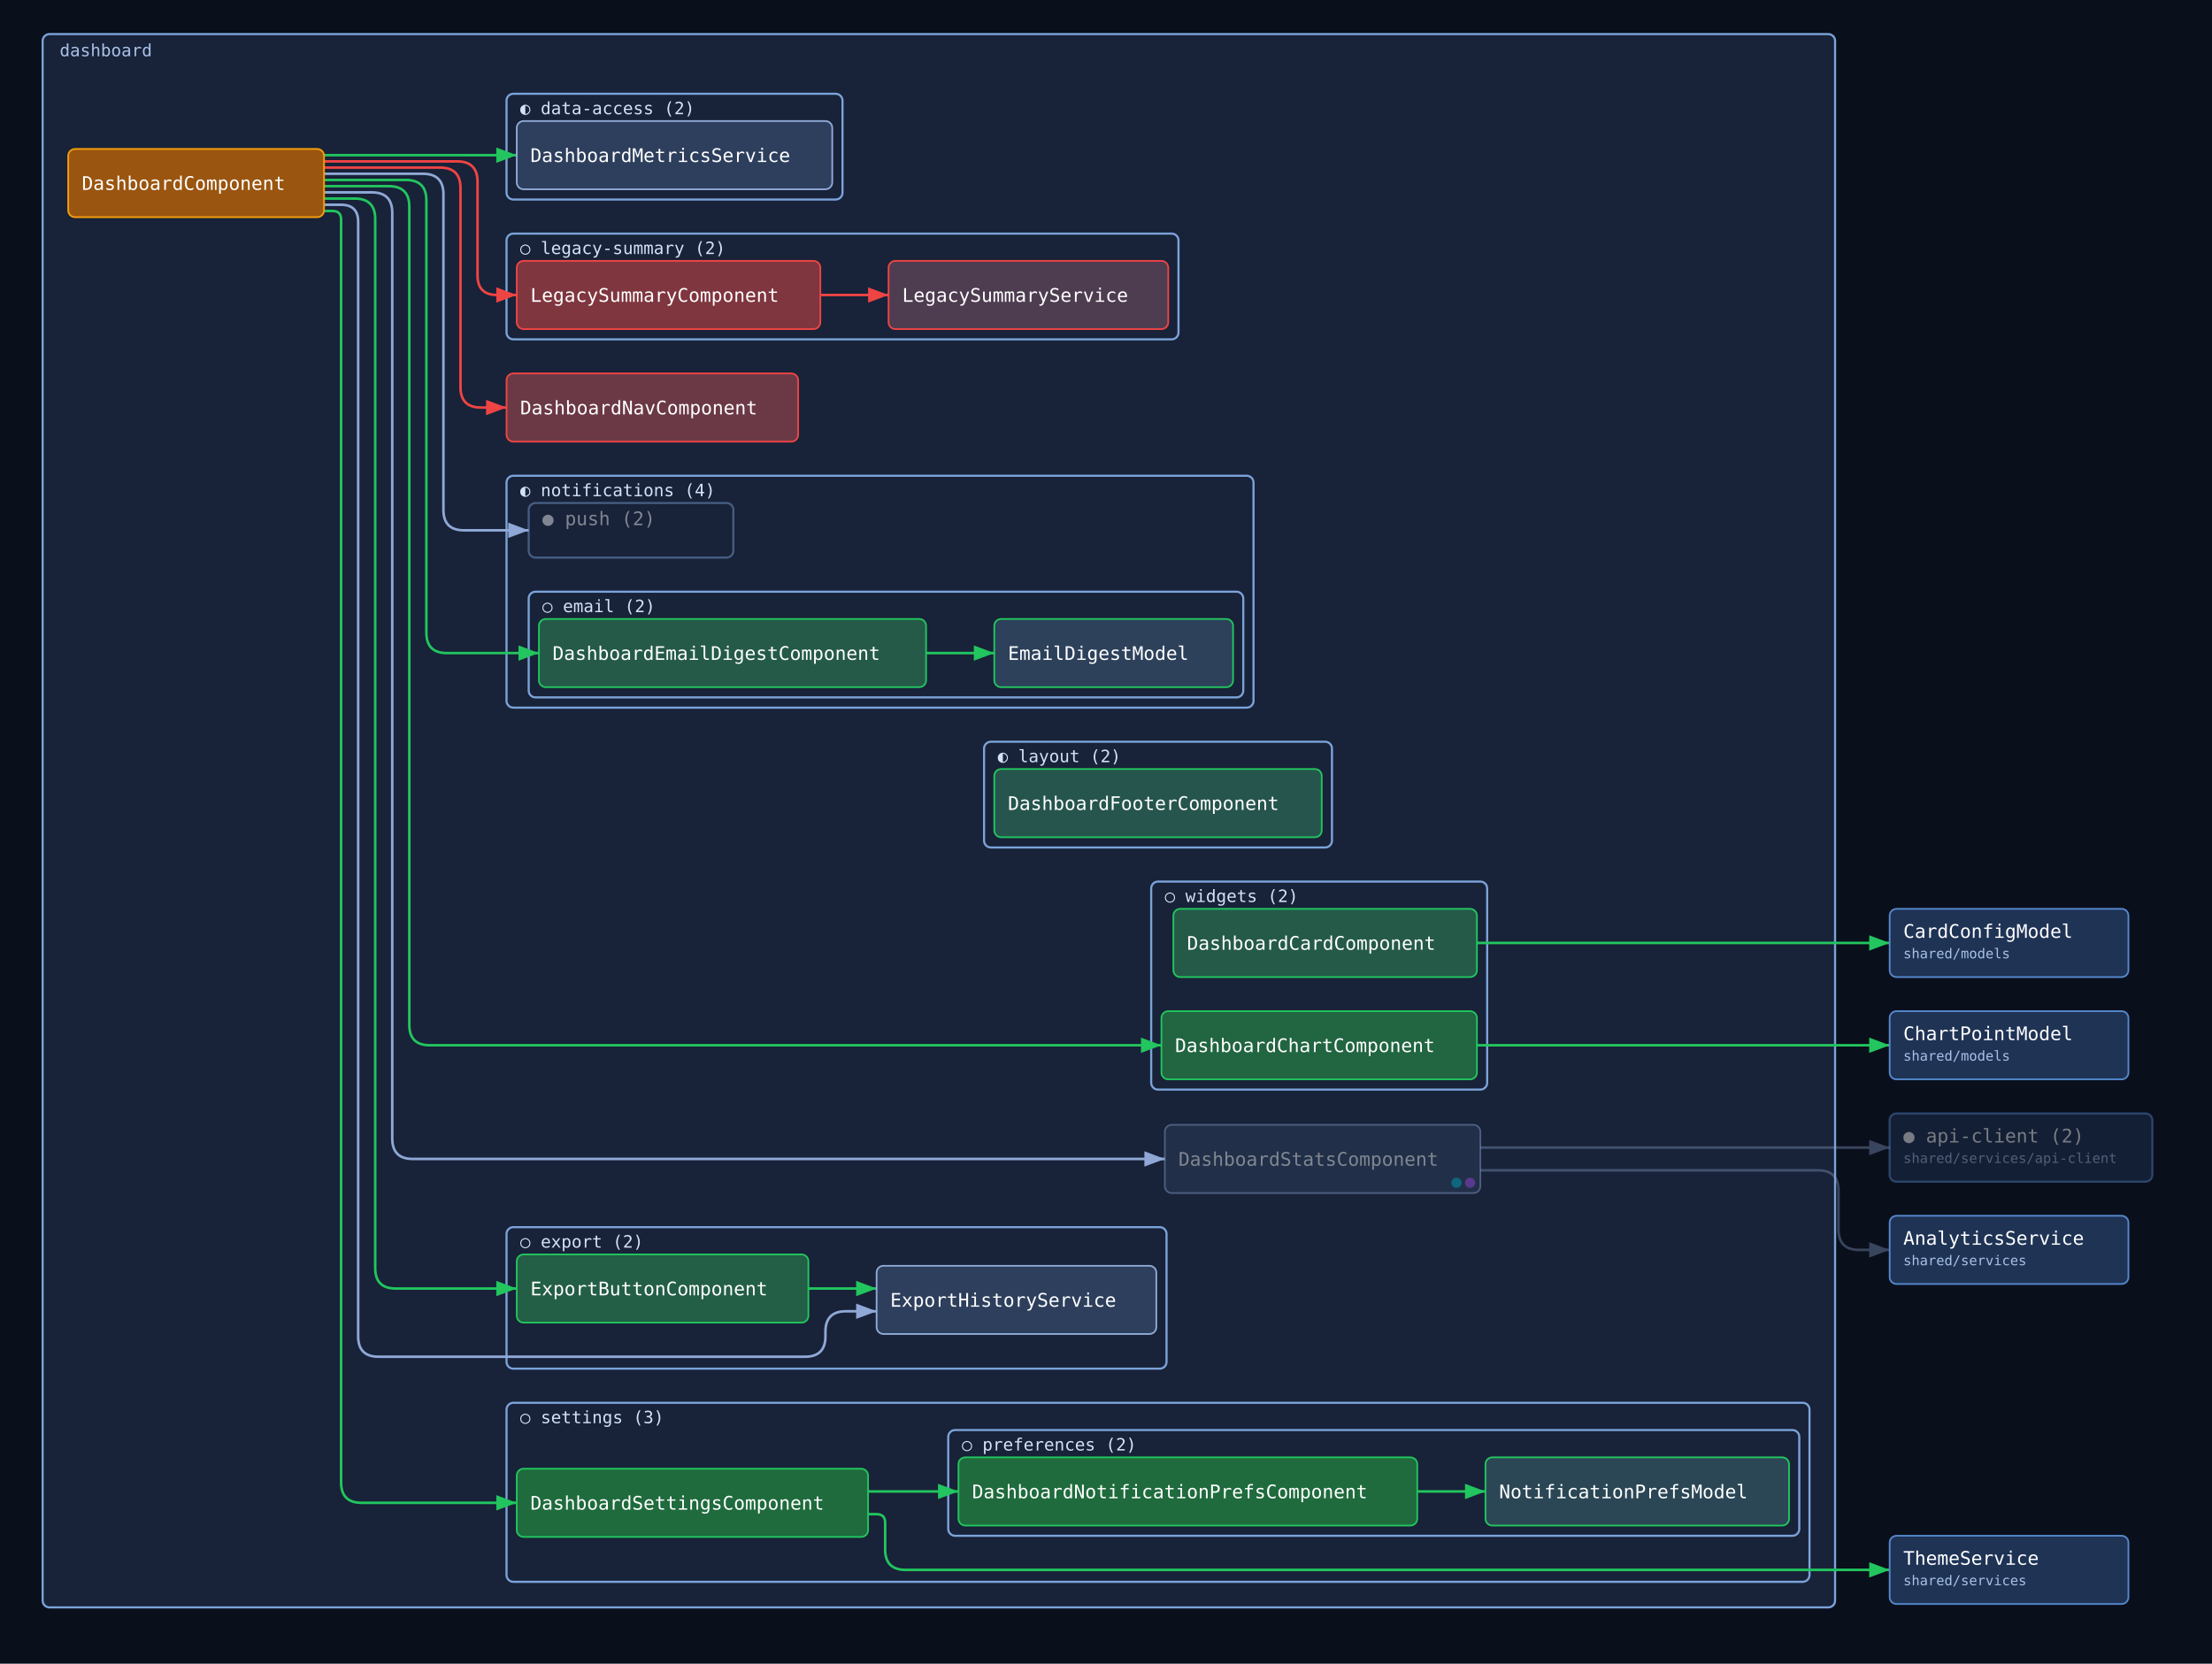
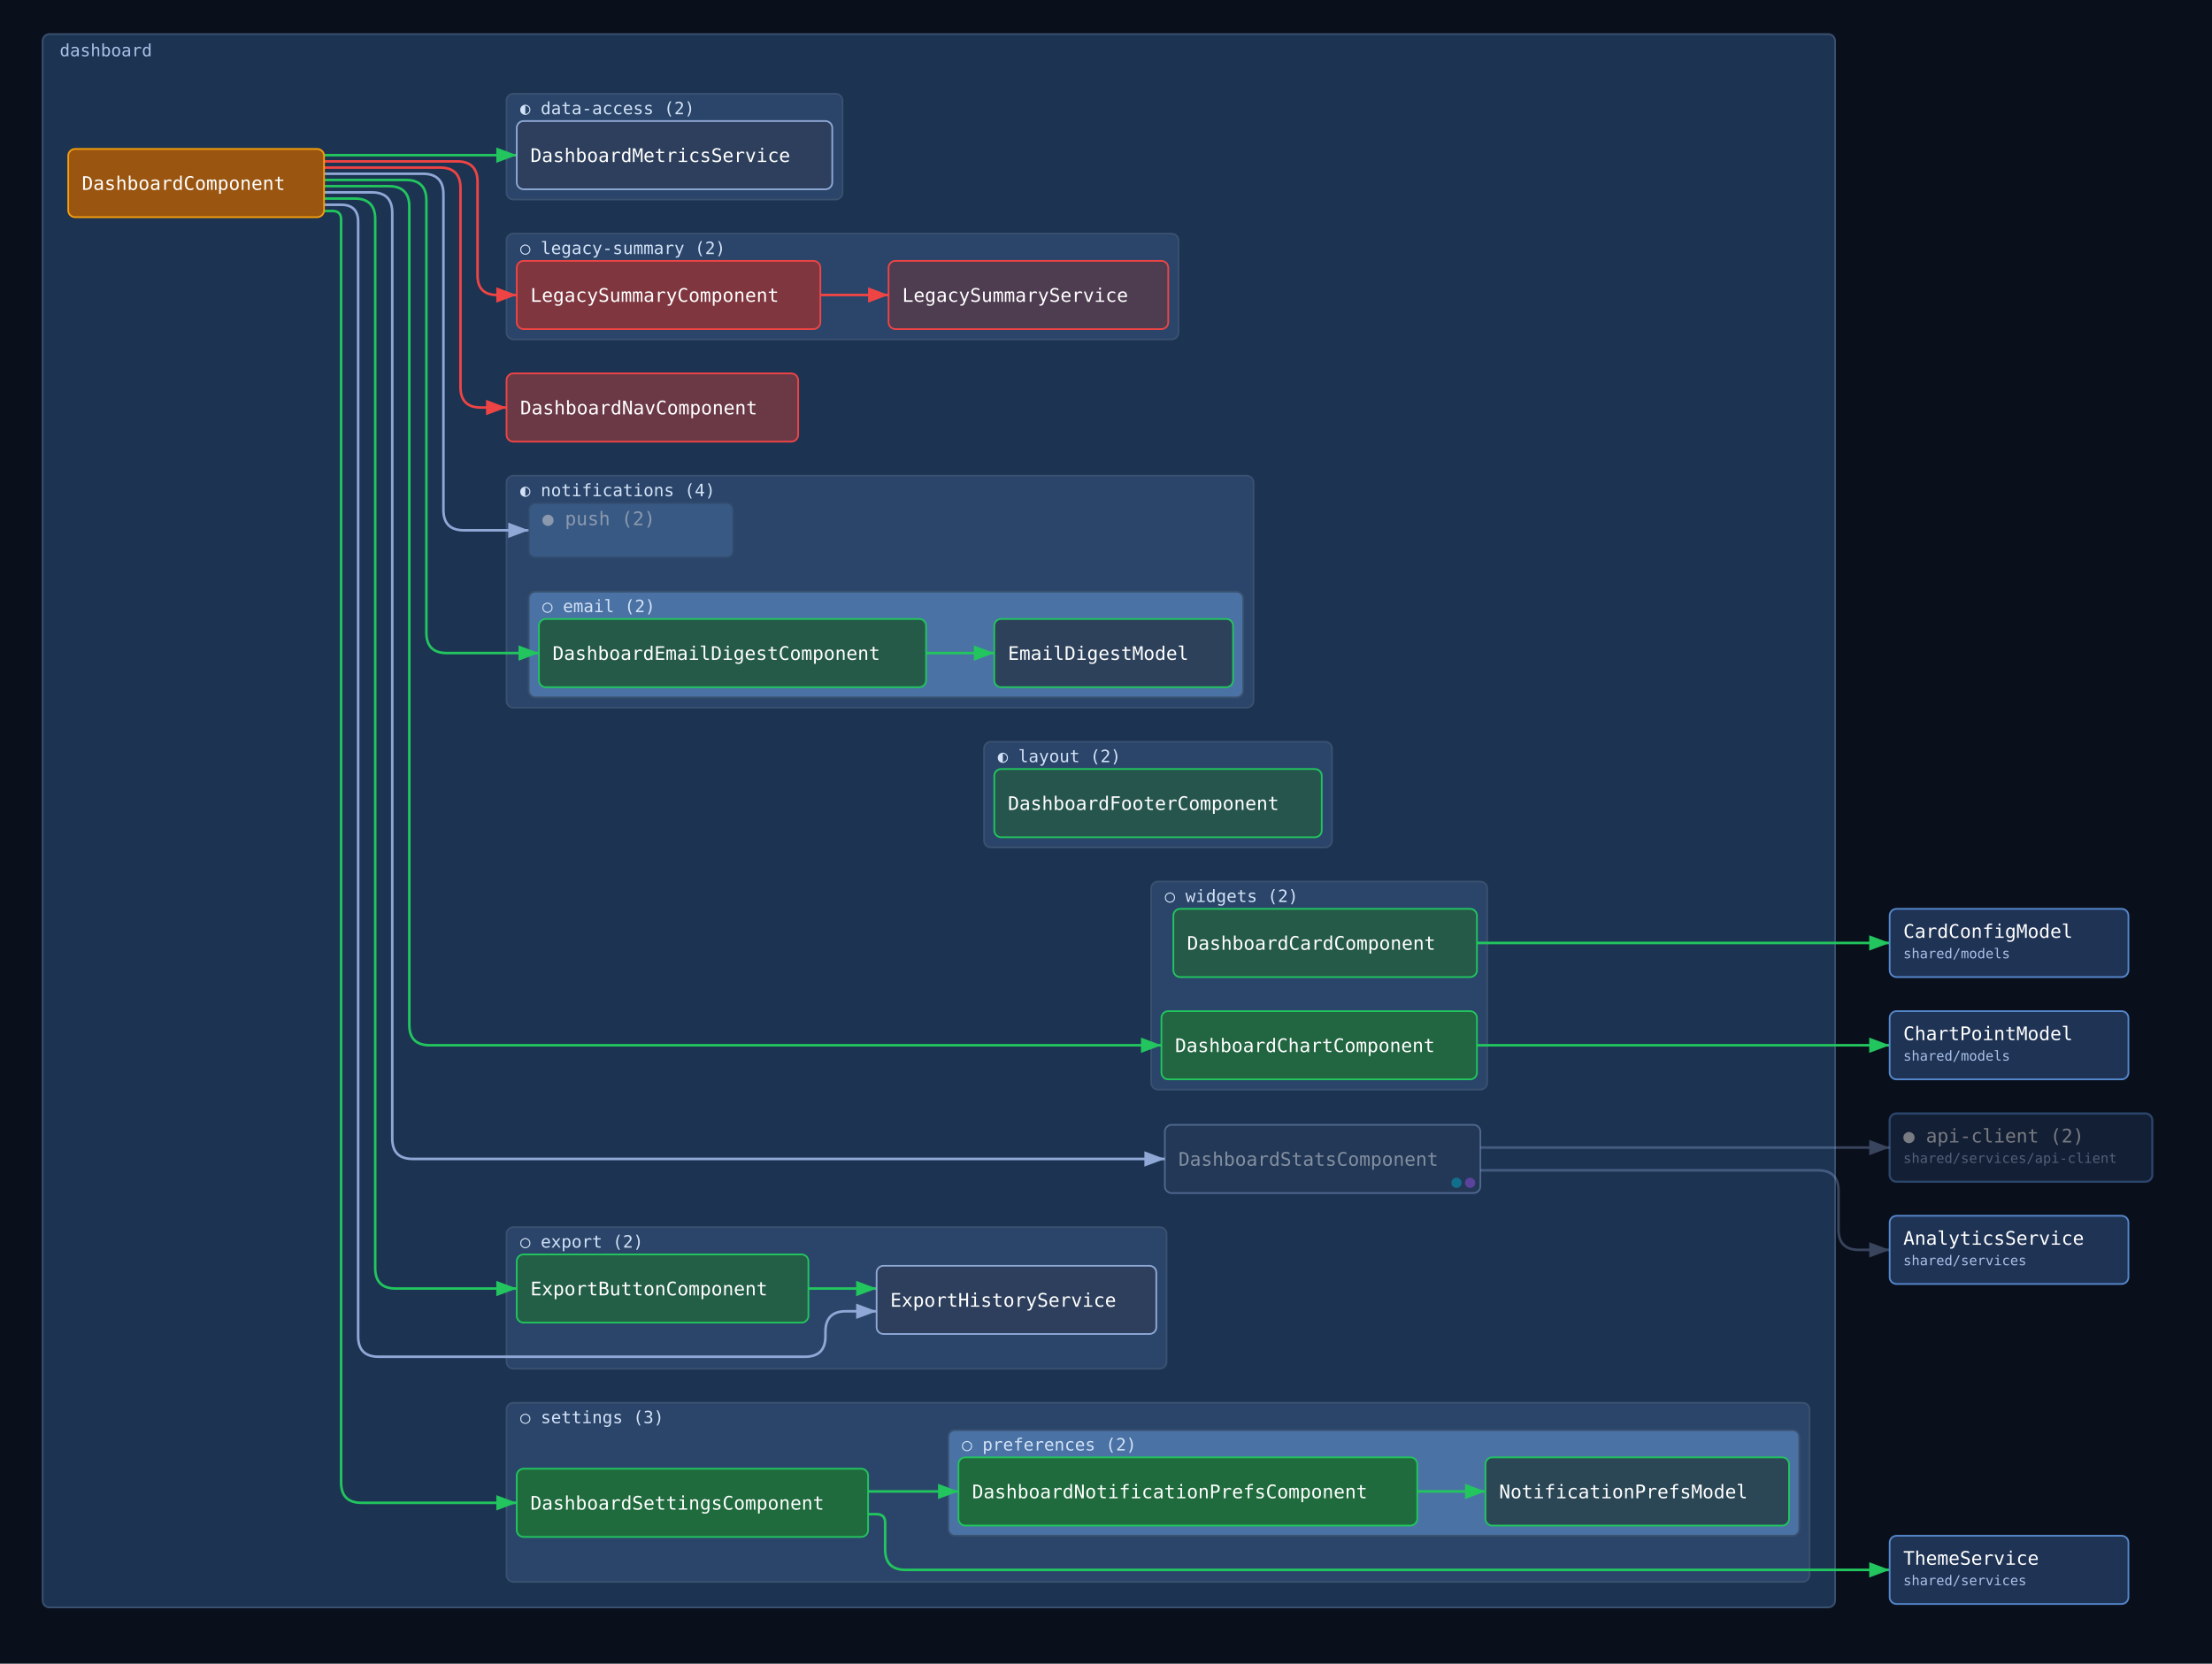
<svg xmlns="http://www.w3.org/2000/svg" width="1297" height="975.667" viewBox="0 0 1297 975.667">
  <defs>
    <marker id="arrow-added" markerWidth="8" markerHeight="6" refX="8" refY="3" orient="auto">
      <polygon points="0 0,8 3,0 6" fill="#22c55e" />
    </marker>
    <marker id="arrow-modified" markerWidth="8" markerHeight="6" refX="8" refY="3" orient="auto">
      <polygon points="0 0,8 3,0 6" fill="#f59e0b" />
    </marker>
    <marker id="arrow-removed" markerWidth="8" markerHeight="6" refX="8" refY="3" orient="auto">
      <polygon points="0 0,8 3,0 6" fill="#ef4444" />
    </marker>
    <marker id="arrow-unchanged" markerWidth="8" markerHeight="6" refX="8" refY="3" orient="auto">
      <polygon points="0 0,8 3,0 6" fill="#8fa8d6" />
    </marker>
  </defs>
  <rect width="1297" height="975.667" fill="#0a0f1c" />
-   <rect x="25" y="20" width="1051" height="922.667" rx="4" fill="#182238" stroke="#7ba3d9" stroke-width="1.25" />
+   <rect x="25" y="20" width="1051" height="922.667" rx="4" fill="#1c3352" stroke="#3a5170" stroke-width="1" />
  <text x="35" y="33" font-family="Fira Code, monospace" font-size="10" fill="#a9c1e8">dashboard</text>
  <g class="subdir-group">
-     <rect x="297" y="55" width="197" height="62" rx="4" fill="none" stroke="#7ba3d9" stroke-width="1.25" />
+     <rect x="297" y="55" width="197" height="62" rx="4" fill="#2a4569" stroke="#3a5170" stroke-width="1" />
    <text x="305" y="67" font-family="Fira Code, monospace" font-size="10" fill="#d3e2f7">◐ data-access (2)</text>
  </g>
  <g class="subdir-group">
-     <rect x="297" y="719.667" width="387" height="83" rx="4" fill="none" stroke="#7ba3d9" stroke-width="1.25" />
+     <rect x="297" y="719.667" width="387" height="83" rx="4" fill="#2a4569" stroke="#3a5170" stroke-width="1" />
    <text x="305" y="731.667" font-family="Fira Code, monospace" font-size="10" fill="#d3e2f7">○ export (2)</text>
  </g>
  <g class="subdir-group">
-     <rect x="577" y="435" width="204" height="62" rx="4" fill="none" stroke="#7ba3d9" stroke-width="1.25" />
+     <rect x="577" y="435" width="204" height="62" rx="4" fill="#2a4569" stroke="#3a5170" stroke-width="1" />
    <text x="585" y="447" font-family="Fira Code, monospace" font-size="10" fill="#d3e2f7">◐ layout (2)</text>
  </g>
  <g class="subdir-group">
-     <rect x="297" y="137" width="394" height="62" rx="4" fill="none" stroke="#7ba3d9" stroke-width="1.25" />
+     <rect x="297" y="137" width="394" height="62" rx="4" fill="#2a4569" stroke="#3a5170" stroke-width="1" />
    <text x="305" y="149" font-family="Fira Code, monospace" font-size="10" fill="#d3e2f7">○ legacy-summary (2)</text>
  </g>
  <g class="subdir-group">
-     <rect x="297" y="279" width="438" height="136" rx="4" fill="none" stroke="#7ba3d9" stroke-width="1.25" />
+     <rect x="297" y="279" width="438" height="136" rx="4" fill="#2a4569" stroke="#3a5170" stroke-width="1" />
    <text x="305" y="291" font-family="Fira Code, monospace" font-size="10" fill="#d3e2f7">◐ notifications (4)</text>
  </g>
  <g class="subdir-group">
-     <rect x="310" y="347" width="419" height="62" rx="4" fill="none" stroke="#7ba3d9" stroke-width="1.25" />
+     <rect x="310" y="347" width="419" height="62" rx="4" fill="#4a72a4" stroke="#3a5170" stroke-width="1" />
    <text x="318" y="359" font-family="Fira Code, monospace" font-size="10" fill="#d3e2f7">○ email (2)</text>
  </g>
  <g class="subdir-group">
-     <rect x="297" y="822.667" width="764" height="105" rx="4" fill="none" stroke="#7ba3d9" stroke-width="1.25" />
+     <rect x="297" y="822.667" width="764" height="105" rx="4" fill="#2a4569" stroke="#3a5170" stroke-width="1" />
    <text x="305" y="834.667" font-family="Fira Code, monospace" font-size="10" fill="#d3e2f7">○ settings (3)</text>
  </g>
  <g class="subdir-group">
-     <rect x="556" y="838.667" width="499" height="62" rx="4" fill="none" stroke="#7ba3d9" stroke-width="1.25" />
+     <rect x="556" y="838.667" width="499" height="62" rx="4" fill="#4a72a4" stroke="#3a5170" stroke-width="1" />
    <text x="564" y="850.667" font-family="Fira Code, monospace" font-size="10" fill="#d3e2f7">○ preferences (2)</text>
  </g>
  <g class="subdir-group">
-     <rect x="675" y="517" width="197" height="122" rx="4" fill="none" stroke="#7ba3d9" stroke-width="1.25" />
+     <rect x="675" y="517" width="197" height="122" rx="4" fill="#2a4569" stroke="#3a5170" stroke-width="1" />
    <text x="683" y="529" font-family="Fira Code, monospace" font-size="10" fill="#d3e2f7">○ widgets (2)</text>
  </g>
  <path data-from="src_app_features_dashboard_export_export_button_component" data-to="src_app_features_dashboard_export_export_history_service" d="M 474 755.667 L 514 755.667" fill="none" stroke="#22c55e" stroke-width="1.5" marker-end="url(#arrow-added)" />
  <path data-from="src_app_features_dashboard_legacy_summary_legacy_summary_component" data-to="src_app_features_dashboard_legacy_summary_legacy_summary_service" d="M 481 173 L 521 173" fill="none" stroke="#ef4444" stroke-width="1.5" marker-end="url(#arrow-removed)" />
  <path data-from="src_app_features_dashboard_notifications_email_dashboard_email_digest_component" data-to="src_app_features_dashboard_notifications_email_email_digest_model" d="M 543 383 L 583 383" fill="none" stroke="#22c55e" stroke-width="1.5" marker-end="url(#arrow-added)" />
  <path data-from="src_app_features_dashboard_settings_preferences_dashboard_notification_prefs_component" data-to="src_app_features_dashboard_settings_preferences_notification_prefs_model" d="M 831 874.667 L 871 874.667" fill="none" stroke="#22c55e" stroke-width="1.5" marker-end="url(#arrow-added)" />
  <path data-from="src_app_features_dashboard_settings_dashboard_settings_component" data-to="src_app_features_dashboard_settings_preferences_dashboard_notification_prefs_component" d="M 509 874.667 L 562 874.667" fill="none" stroke="#22c55e" stroke-width="1.5" marker-end="url(#arrow-added)" />
  <path data-from="src_app_features_dashboard_dashboard_component" data-to="src_app_features_dashboard_dashboard_stats_component" d="M 190 112.818 L 218 112.818 Q 230 112.818, 230 124.818 L 230 667.667 Q 230 679.667, 242 679.667 L 683 679.667" fill="none" stroke="#8fa8d6" stroke-width="1.5" marker-end="url(#arrow-unchanged)" />
  <path data-from="src_app_features_dashboard_dashboard_component" data-to="src_app_features_dashboard_data_access_dashboard_metrics_service" d="M 190 91 L 303 91" fill="none" stroke="#22c55e" stroke-width="1.5" marker-end="url(#arrow-added)" />
  <path data-from="src_app_features_dashboard_dashboard_component" data-to="src_app_features_dashboard_export_export_button_component" d="M 190 116.455 L 208 116.455 Q 220 116.455, 220 128.455 L 220 743.667 Q 220 755.667, 232 755.667 L 303 755.667" fill="none" stroke="#22c55e" stroke-width="1.5" marker-end="url(#arrow-added)" />
  <path data-from="src_app_features_dashboard_dashboard_component" data-to="src_app_features_dashboard_export_export_history_service" d="M 190 120.091 L 200 120.091 Q 210 120.091, 210 130.091 L 210 783.667 Q 210 795.667, 222 795.667 L 472 795.667 Q 484 795.667, 484 783.667 L 484 781 Q 484 769, 496 769 L 514 769" fill="none" stroke="#8fa8d6" stroke-width="1.5" marker-end="url(#arrow-unchanged)" />
  <path data-from="src_app_features_dashboard_dashboard_component" data-to="src_app_features_dashboard_notifications_email_dashboard_email_digest_component" d="M 190 105.545 L 238 105.545 Q 250 105.545, 250 117.545 L 250 371 Q 250 383, 262 383 L 316 383" fill="none" stroke="#22c55e" stroke-width="1.5" marker-end="url(#arrow-added)" />
  <path data-from="src_app_features_dashboard_dashboard_component" data-to="stub_notifications_push" d="M 190 101.909 L 248 101.909 Q 260 101.909, 260 113.909 L 260 299 Q 260 311, 272 311 L 310 311" fill="none" stroke="#8fa8d6" stroke-width="1.5" marker-end="url(#arrow-unchanged)" />
  <path data-from="src_app_features_dashboard_dashboard_component" data-to="src_app_features_dashboard_settings_dashboard_settings_component" d="M 190 123.727 L 195 123.727 Q 200 123.727, 200 128.727 L 200 869.333 Q 200 881.333, 212 881.333 L 303 881.333" fill="none" stroke="#22c55e" stroke-width="1.5" marker-end="url(#arrow-added)" />
  <path data-from="src_app_features_dashboard_dashboard_component" data-to="src_app_features_dashboard_widgets_dashboard_chart_component" d="M 190 109.182 L 228 109.182 Q 240 109.182, 240 121.182 L 240 601 Q 240 613, 252 613 L 681 613" fill="none" stroke="#22c55e" stroke-width="1.5" marker-end="url(#arrow-added)" />
  <path data-from="src_app_features_dashboard_dashboard_stats_component" data-to="src_app_shared_services_analytics_service" d="M 868 686.333 L 1066 686.333 Q 1078 686.333, 1078 698.333 L 1078 721 Q 1078 733, 1090 733 L 1108 733" fill="none" stroke="#8fa8d6" stroke-width="1.5" opacity="0.35" marker-end="url(#arrow-unchanged)" />
  <path data-from="src_app_features_dashboard_dashboard_stats_component" data-to="stub_oos_src_app_shared_services_api_client" d="M 868 673 L 1108 673" fill="none" stroke="#8fa8d6" stroke-width="1.5" opacity="0.35" marker-end="url(#arrow-unchanged)" />
  <path data-from="src_app_features_dashboard_settings_dashboard_settings_component" data-to="src_app_shared_services_theme_service" d="M 509 888 L 514 888 Q 519 888, 519 893 L 519 908.667 Q 519 920.667, 531 920.667 L 1108 920.667" fill="none" stroke="#22c55e" stroke-width="1.5" marker-end="url(#arrow-added)" />
  <path data-from="src_app_features_dashboard_widgets_dashboard_card_component" data-to="src_app_shared_models_card_config_model" d="M 866 553 L 1108 553" fill="none" stroke="#22c55e" stroke-width="1.5" marker-end="url(#arrow-added)" />
  <path data-from="src_app_features_dashboard_widgets_dashboard_chart_component" data-to="src_app_shared_models_chart_point_model" d="M 866 613 L 1108 613" fill="none" stroke="#22c55e" stroke-width="1.5" marker-end="url(#arrow-added)" />
  <path data-from="src_app_features_dashboard_dashboard_component" data-to="src_app_features_dashboard_dashboard_nav_component" d="M 190 98.273 L 258 98.273 Q 270 98.273, 270 110.273 L 270 227 Q 270 239, 282 239 L 297 239" fill="none" stroke="#ef4444" stroke-width="1.5" marker-end="url(#arrow-removed)" />
  <path data-from="src_app_features_dashboard_dashboard_component" data-to="src_app_features_dashboard_legacy_summary_legacy_summary_component" d="M 190 94.636 L 268 94.636 Q 280 94.636, 280 106.636 L 280 161.5 Q 280 173, 291.5 173 L 303 173" fill="none" stroke="#ef4444" stroke-width="1.5" marker-end="url(#arrow-removed)" />
  <g class="node-group" data-id="src_app_features_dashboard_dashboard_stats_component" opacity="0.45">
    <rect x="683" y="659.667" width="185" height="40" rx="4" fill="#2d3f5c" stroke="#8fa8d6" stroke-width="1" />
    <text x="691" y="683.667" font-family="Fira Code, monospace" font-size="11" fill="#ffffff">DashboardStatsComponent</text>
    <circle cx="862" cy="693.667" r="3" fill="#a855f7" />
    <circle cx="854" cy="693.667" r="3" fill="#06b6d4" />
  </g>
  <g class="node-group" data-id="src_app_features_dashboard_dashboard_component">
    <rect x="40" y="87.364" width="150" height="40" rx="4" fill="#9a5510" stroke="#f59e0b" stroke-width="1" />
    <text x="48" y="111.364" font-family="Fira Code, monospace" font-size="11" fill="#ffffff">DashboardComponent</text>
  </g>
  <g class="node-group" data-id="src_app_features_dashboard_dashboard_nav_component">
    <rect x="297" y="219" width="171" height="40" rx="4" fill="#6b3946" stroke="#ef4444" stroke-width="1" />
    <text x="305" y="243" font-family="Fira Code, monospace" font-size="11" fill="#ffffff">DashboardNavComponent</text>
  </g>
  <g class="node-group" data-id="src_app_shared_services_analytics_service">
    <rect x="1108" y="713" width="140" height="40" rx="4" fill="#1f3355" stroke="#5588cc" stroke-width="1" />
    <text x="1116" y="730" font-family="Fira Code, monospace" font-size="11" fill="#ffffff">AnalyticsService</text>
    <text x="1116" y="742" font-family="Fira Code, monospace" font-size="8" fill="#a9c1e8">shared/services</text>
  </g>
  <g class="node-group" data-id="src_app_shared_services_theme_service">
    <rect x="1108" y="900.667" width="140" height="40" rx="4" fill="#1f3355" stroke="#5588cc" stroke-width="1" />
    <text x="1116" y="917.667" font-family="Fira Code, monospace" font-size="11" fill="#ffffff">ThemeService</text>
    <text x="1116" y="929.667" font-family="Fira Code, monospace" font-size="8" fill="#a9c1e8">shared/services</text>
  </g>
  <g class="node-group" data-id="stub_oos_src_app_shared_services_api_client" opacity="0.45">
    <rect x="1108" y="653" width="154" height="40" rx="4" fill="#1f3355" stroke="#5588cc" stroke-width="1.25" />
    <text x="1116" y="670" font-family="Fira Code, monospace" font-size="11" fill="#ffffff">● api-client (2)</text>
    <text x="1116" y="682" font-family="Fira Code, monospace" font-size="8" fill="#a9c1e8">shared/services/api-client</text>
  </g>
  <g class="node-group" data-id="src_app_shared_models_card_config_model">
    <rect x="1108" y="533" width="140" height="40" rx="4" fill="#1f3355" stroke="#5588cc" stroke-width="1" />
    <text x="1116" y="550" font-family="Fira Code, monospace" font-size="11" fill="#ffffff">CardConfigModel</text>
    <text x="1116" y="562" font-family="Fira Code, monospace" font-size="8" fill="#a9c1e8">shared/models</text>
  </g>
  <g class="node-group" data-id="src_app_shared_models_chart_point_model">
    <rect x="1108" y="593" width="140" height="40" rx="4" fill="#1f3355" stroke="#5588cc" stroke-width="1" />
    <text x="1116" y="610" font-family="Fira Code, monospace" font-size="11" fill="#ffffff">ChartPointModel</text>
    <text x="1116" y="622" font-family="Fira Code, monospace" font-size="8" fill="#a9c1e8">shared/models</text>
  </g>
  <g class="node-group" data-id="src_app_features_dashboard_data_access_dashboard_metrics_service">
    <rect x="303" y="71" width="185" height="40" rx="4" fill="#2d3f5c" stroke="#8fa8d6" stroke-width="1" />
    <text x="311" y="95" font-family="Fira Code, monospace" font-size="11" fill="#ffffff">DashboardMetricsService</text>
  </g>
  <g class="node-group" data-id="src_app_features_dashboard_export_export_button_component">
    <rect x="303" y="735.667" width="171" height="40" rx="4" fill="#235e46" stroke="#22c55e" stroke-width="1" />
    <text x="311" y="759.667" font-family="Fira Code, monospace" font-size="11" fill="#ffffff">ExportButtonComponent</text>
  </g>
  <g class="node-group" data-id="src_app_features_dashboard_export_export_history_service">
    <rect x="514" y="742.333" width="164" height="40" rx="4" fill="#2d3f5c" stroke="#8fa8d6" stroke-width="1" />
    <text x="522" y="766.333" font-family="Fira Code, monospace" font-size="11" fill="#ffffff">ExportHistoryService</text>
  </g>
  <g class="node-group" data-id="src_app_features_dashboard_layout_dashboard_footer_component">
    <rect x="583" y="451" width="192" height="40" rx="4" fill="#26554d" stroke="#22c55e" stroke-width="1" />
    <text x="591" y="475" font-family="Fira Code, monospace" font-size="11" fill="#ffffff">DashboardFooterComponent</text>
  </g>
  <g class="node-group" data-id="src_app_features_dashboard_legacy_summary_legacy_summary_component">
    <rect x="303" y="153" width="178" height="40" rx="4" fill="#7f363f" stroke="#ef4444" stroke-width="1" />
    <text x="311" y="177" font-family="Fira Code, monospace" font-size="11" fill="#ffffff">LegacySummaryComponent</text>
  </g>
  <g class="node-group" data-id="src_app_features_dashboard_legacy_summary_legacy_summary_service">
    <rect x="521" y="153" width="164" height="40" rx="4" fill="#4e3c50" stroke="#ef4444" stroke-width="1" />
    <text x="529" y="177" font-family="Fira Code, monospace" font-size="11" fill="#ffffff">LegacySummaryService</text>
  </g>
  <g class="node-group" data-id="stub_notifications_push" opacity="0.45">
-     <rect x="310" y="295" width="120" height="32" rx="4" fill="#182238" stroke="#7ba3d9" stroke-width="1.25" />
+     <rect x="310" y="295" width="120" height="32" rx="4" fill="#4a72a4" stroke="#3a5170" stroke-width="1" />
    <text x="318" y="308" font-family="Fira Code, monospace" font-size="11" fill="#ffffff">● push (2)</text>
  </g>
  <g class="node-group" data-id="src_app_features_dashboard_notifications_email_dashboard_email_digest_component">
    <rect x="316" y="363" width="227" height="40" rx="4" fill="#255a49" stroke="#22c55e" stroke-width="1" />
    <text x="324" y="387" font-family="Fira Code, monospace" font-size="11" fill="#ffffff">DashboardEmailDigestComponent</text>
  </g>
  <g class="node-group" data-id="src_app_features_dashboard_notifications_email_email_digest_model">
    <rect x="583" y="363" width="140" height="40" rx="4" fill="#2d415b" stroke="#22c55e" stroke-width="1" />
    <text x="591" y="387" font-family="Fira Code, monospace" font-size="11" fill="#ffffff">EmailDigestModel</text>
  </g>
  <g class="node-group" data-id="src_app_features_dashboard_settings_dashboard_settings_component">
    <rect x="303" y="861.333" width="206" height="40" rx="4" fill="#1f6b3d" stroke="#22c55e" stroke-width="1" />
    <text x="311" y="885.333" font-family="Fira Code, monospace" font-size="11" fill="#ffffff">DashboardSettingsComponent</text>
  </g>
  <g class="node-group" data-id="src_app_features_dashboard_settings_preferences_dashboard_notification_prefs_component">
    <rect x="562" y="854.667" width="269" height="40" rx="4" fill="#1f6b3d" stroke="#22c55e" stroke-width="1" />
    <text x="570" y="878.667" font-family="Fira Code, monospace" font-size="11" fill="#ffffff">DashboardNotificationPrefsComponent</text>
  </g>
  <g class="node-group" data-id="src_app_features_dashboard_settings_preferences_notification_prefs_model">
    <rect x="871" y="854.667" width="178" height="40" rx="4" fill="#2b4756" stroke="#22c55e" stroke-width="1" />
    <text x="879" y="878.667" font-family="Fira Code, monospace" font-size="11" fill="#ffffff">NotificationPrefsModel</text>
  </g>
  <g class="node-group" data-id="src_app_features_dashboard_widgets_dashboard_card_component">
    <rect x="688" y="533" width="178" height="40" rx="4" fill="#255a49" stroke="#22c55e" stroke-width="1" />
    <text x="696" y="557" font-family="Fira Code, monospace" font-size="11" fill="#ffffff">DashboardCardComponent</text>
  </g>
  <g class="node-group" data-id="src_app_features_dashboard_widgets_dashboard_chart_component">
    <rect x="681" y="593" width="185" height="40" rx="4" fill="#216541" stroke="#22c55e" stroke-width="1" />
    <text x="689" y="617" font-family="Fira Code, monospace" font-size="11" fill="#ffffff">DashboardChartComponent</text>
  </g>
</svg>
